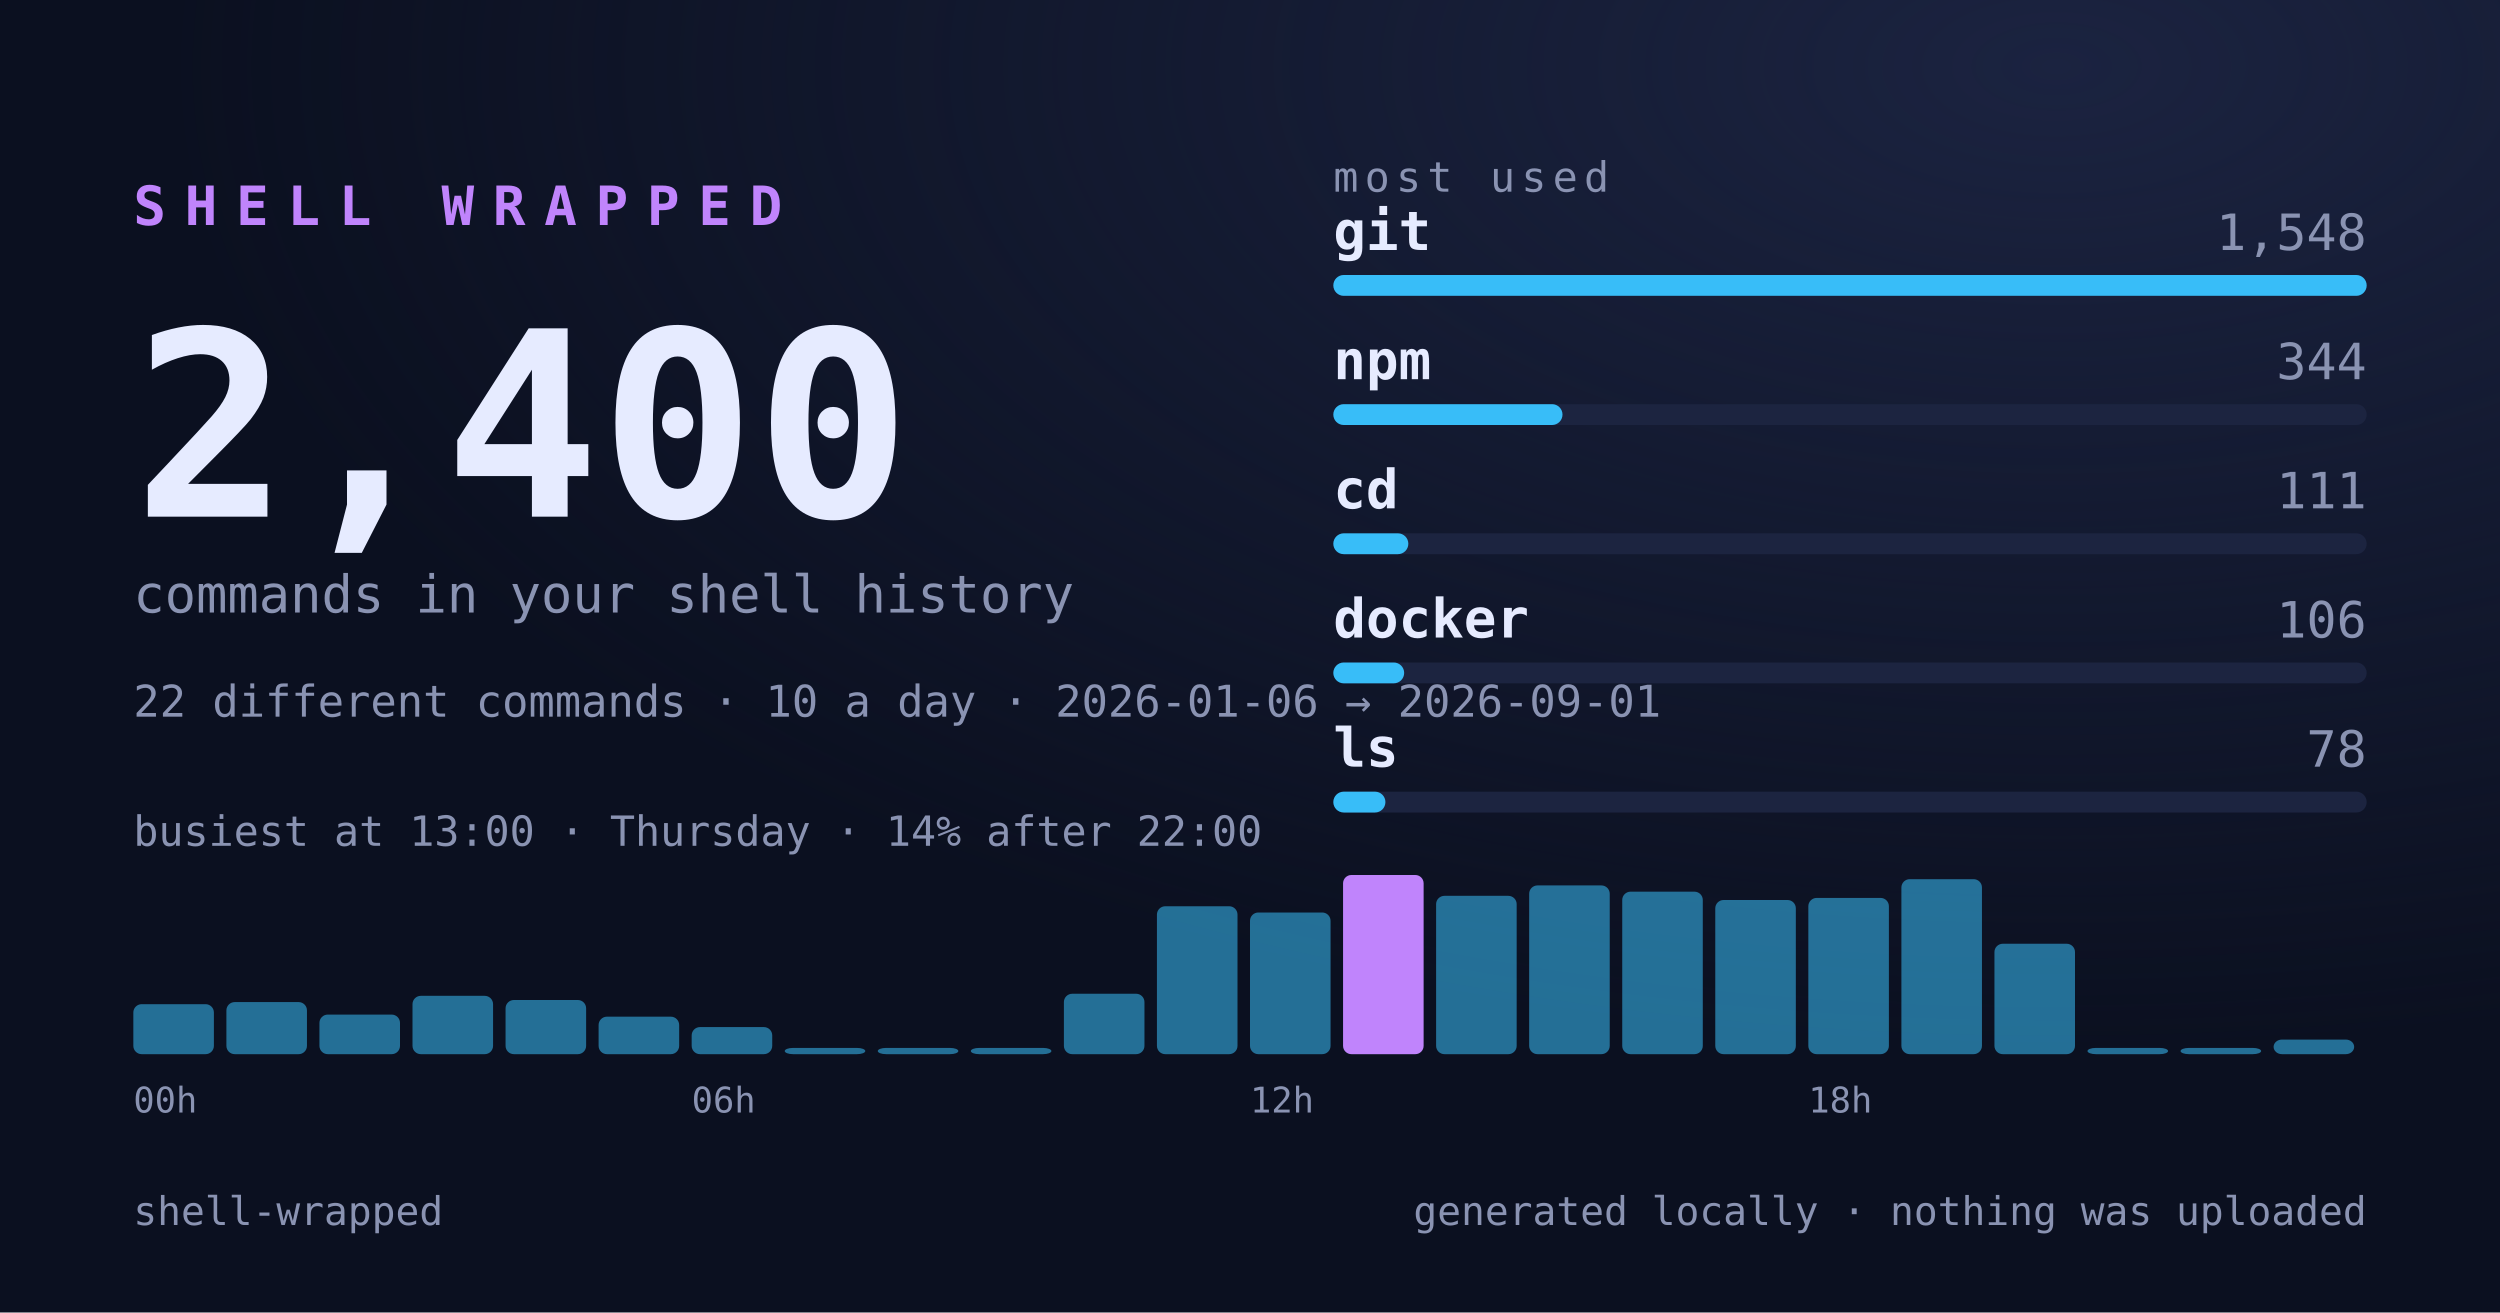
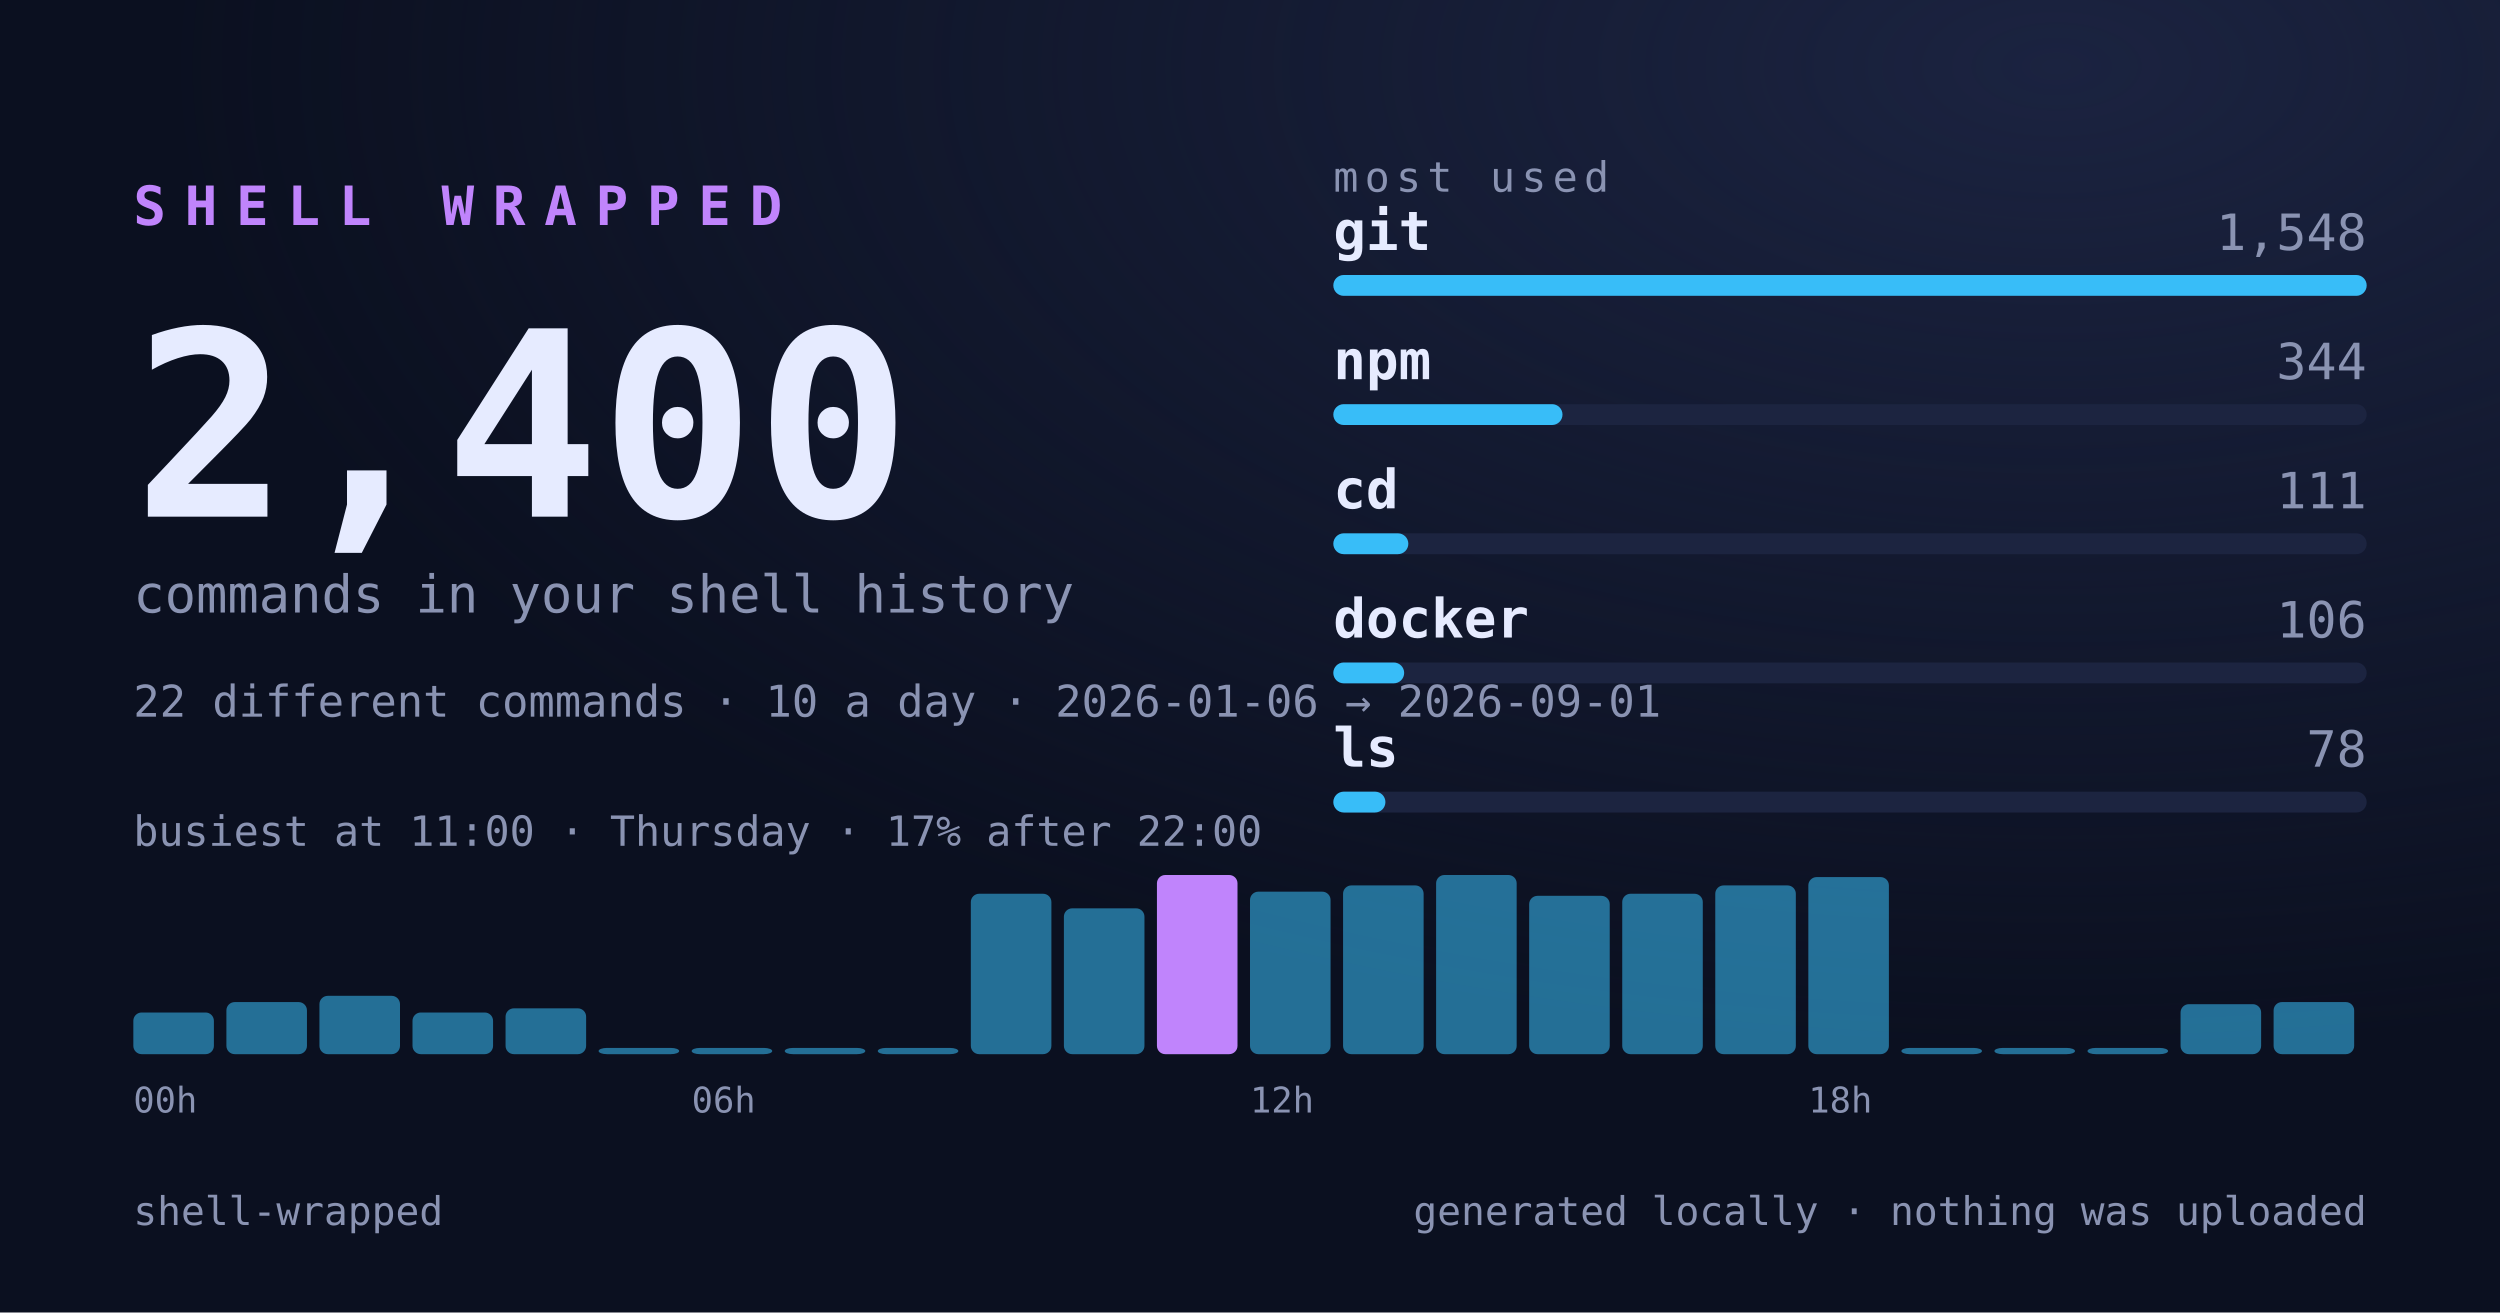
<svg xmlns="http://www.w3.org/2000/svg" width="1200" height="630" viewBox="0 0 1200 630" font-family="ui-monospace, 'SF Mono', SFMono-Regular, Menlo, Consolas, 'DejaVu Sans Mono', monospace">
  <defs>
    <radialGradient id="shell-wrapped-glow-dark" cx="0.82" cy="0.05" r="0.75">
      <stop offset="0%" stop-color="#1b2340" stop-opacity="1" />
      <stop offset="100%" stop-color="#1b2340" stop-opacity="0" />
    </radialGradient>
  </defs>
  <rect width="1200" height="630" fill="#0b1020" />
  <rect width="1200" height="630" fill="url(#shell-wrapped-glow-dark)" />
  <text x="64" y="108" font-size="26" fill="#c084fc" font-weight="700" letter-spacing="9">SHELL WRAPPED</text>
  <text x="64" y="248" font-size="124" fill="#e6ebff" font-weight="700">2,400</text>
  <text x="64" y="294" font-size="25" fill="#8a93b2" font-weight="400">commands in your shell history</text>
  <text x="64" y="344" font-size="21" fill="#8a93b2" font-weight="400">22 different commands  ·  10 a day  ·  2026-01-06 → 2026-09-01</text>
  <text x="640" y="92" font-size="20" fill="#8a93b2" font-weight="400" letter-spacing="3">most used</text>
  <text x="640" y="120" font-size="26" fill="#e6ebff" font-weight="600">git</text>
  <text x="1136" y="120" font-size="24" fill="#8a93b2" font-weight="400" text-anchor="end">1,548</text>
  <rect x="640" y="132" width="496" height="10" rx="5" fill="#1c2440" />
  <rect x="640" y="132" width="496" height="10" rx="5" fill="#38bdf8" />
  <text x="640" y="182" font-size="26" fill="#e6ebff" font-weight="600">npm</text>
  <text x="1136" y="182" font-size="24" fill="#8a93b2" font-weight="400" text-anchor="end">344</text>
  <rect x="640" y="194" width="496" height="10" rx="5" fill="#1c2440" />
  <rect x="640" y="194" width="110" height="10" rx="5" fill="#38bdf8" />
  <text x="640" y="244" font-size="26" fill="#e6ebff" font-weight="600">cd</text>
  <text x="1136" y="244" font-size="24" fill="#8a93b2" font-weight="400" text-anchor="end">111</text>
  <rect x="640" y="256" width="496" height="10" rx="5" fill="#1c2440" />
  <rect x="640" y="256" width="36" height="10" rx="5" fill="#38bdf8" />
  <text x="640" y="306" font-size="26" fill="#e6ebff" font-weight="600">docker</text>
  <text x="1136" y="306" font-size="24" fill="#8a93b2" font-weight="400" text-anchor="end">106</text>
  <rect x="640" y="318" width="496" height="10" rx="5" fill="#1c2440" />
  <rect x="640" y="318" width="34" height="10" rx="5" fill="#38bdf8" />
  <text x="640" y="368" font-size="26" fill="#e6ebff" font-weight="600">ls</text>
  <text x="1136" y="368" font-size="24" fill="#8a93b2" font-weight="400" text-anchor="end">78</text>
  <rect x="640" y="380" width="496" height="10" rx="5" fill="#1c2440" />
  <rect x="640" y="380" width="25" height="10" rx="5" fill="#38bdf8" />
-   <text x="64" y="406" font-size="20" fill="#8a93b2" font-weight="400">busiest at 13:00  ·  Thursday  ·  14% after 22:00</text>
-   <rect x="64" y="482" width="38.67" height="24" rx="4" fill="#38bdf8" opacity="0.55" />
+   <text x="64" y="406" font-size="20" fill="#8a93b2" font-weight="400">busiest at 11:00  ·  Thursday  ·  17% after 22:00</text>
+   <rect x="64" y="486" width="38.67" height="20" rx="4" fill="#38bdf8" opacity="0.55" />
  <rect x="108.67" y="481" width="38.67" height="25" rx="4" fill="#38bdf8" opacity="0.55" />
-   <rect x="153.33" y="487" width="38.67" height="19" rx="4" fill="#38bdf8" opacity="0.55" />
-   <rect x="198" y="478" width="38.67" height="28" rx="4" fill="#38bdf8" opacity="0.55" />
-   <rect x="242.67" y="480" width="38.67" height="26" rx="4" fill="#38bdf8" opacity="0.55" />
-   <rect x="287.33" y="488" width="38.67" height="18" rx="4" fill="#38bdf8" opacity="0.55" />
-   <rect x="332" y="493" width="38.67" height="13" rx="4" fill="#38bdf8" opacity="0.55" />
+   <rect x="153.33" y="478" width="38.67" height="28" rx="4" fill="#38bdf8" opacity="0.55" />
+   <rect x="198" y="486" width="38.67" height="20" rx="4" fill="#38bdf8" opacity="0.55" />
+   <rect x="242.67" y="484" width="38.67" height="22" rx="4" fill="#38bdf8" opacity="0.55" />
+   <rect x="287.33" y="503" width="38.67" height="3" rx="4" fill="#38bdf8" opacity="0.55" />
+   <rect x="332" y="503" width="38.67" height="3" rx="4" fill="#38bdf8" opacity="0.55" />
  <rect x="376.67" y="503" width="38.67" height="3" rx="4" fill="#38bdf8" opacity="0.55" />
  <rect x="421.33" y="503" width="38.67" height="3" rx="4" fill="#38bdf8" opacity="0.55" />
-   <rect x="466" y="503" width="38.67" height="3" rx="4" fill="#38bdf8" opacity="0.55" />
-   <rect x="510.67" y="477" width="38.67" height="29" rx="4" fill="#38bdf8" opacity="0.55" />
-   <rect x="555.33" y="435" width="38.67" height="71" rx="4" fill="#38bdf8" opacity="0.55" />
-   <rect x="600" y="438" width="38.67" height="68" rx="4" fill="#38bdf8" opacity="0.55" />
-   <rect x="644.67" y="420" width="38.67" height="86" rx="4" fill="#c084fc" opacity="1" />
-   <rect x="689.33" y="430" width="38.67" height="76" rx="4" fill="#38bdf8" opacity="0.55" />
-   <rect x="734" y="425" width="38.67" height="81" rx="4" fill="#38bdf8" opacity="0.55" />
-   <rect x="778.67" y="428" width="38.67" height="78" rx="4" fill="#38bdf8" opacity="0.55" />
-   <rect x="823.33" y="432" width="38.67" height="74" rx="4" fill="#38bdf8" opacity="0.55" />
-   <rect x="868" y="431" width="38.67" height="75" rx="4" fill="#38bdf8" opacity="0.55" />
-   <rect x="912.67" y="422" width="38.67" height="84" rx="4" fill="#38bdf8" opacity="0.55" />
-   <rect x="957.33" y="453" width="38.67" height="53" rx="4" fill="#38bdf8" opacity="0.55" />
+   <rect x="466" y="429" width="38.67" height="77" rx="4" fill="#38bdf8" opacity="0.55" />
+   <rect x="510.67" y="436" width="38.67" height="70" rx="4" fill="#38bdf8" opacity="0.55" />
+   <rect x="555.33" y="420" width="38.67" height="86" rx="4" fill="#c084fc" opacity="1" />
+   <rect x="600" y="428" width="38.67" height="78" rx="4" fill="#38bdf8" opacity="0.55" />
+   <rect x="644.67" y="425" width="38.67" height="81" rx="4" fill="#38bdf8" opacity="0.55" />
+   <rect x="689.33" y="420" width="38.67" height="86" rx="4" fill="#38bdf8" opacity="0.55" />
+   <rect x="734" y="430" width="38.67" height="76" rx="4" fill="#38bdf8" opacity="0.55" />
+   <rect x="778.67" y="429" width="38.67" height="77" rx="4" fill="#38bdf8" opacity="0.55" />
+   <rect x="823.33" y="425" width="38.67" height="81" rx="4" fill="#38bdf8" opacity="0.55" />
+   <rect x="868" y="421" width="38.67" height="85" rx="4" fill="#38bdf8" opacity="0.55" />
+   <rect x="912.67" y="503" width="38.67" height="3" rx="4" fill="#38bdf8" opacity="0.55" />
+   <rect x="957.33" y="503" width="38.67" height="3" rx="4" fill="#38bdf8" opacity="0.55" />
  <rect x="1002" y="503" width="38.67" height="3" rx="4" fill="#38bdf8" opacity="0.55" />
-   <rect x="1046.67" y="503" width="38.67" height="3" rx="4" fill="#38bdf8" opacity="0.55" />
-   <rect x="1091.33" y="499" width="38.67" height="7" rx="4" fill="#38bdf8" opacity="0.55" />
+   <rect x="1046.67" y="482" width="38.67" height="24" rx="4" fill="#38bdf8" opacity="0.55" />
+   <rect x="1091.33" y="481" width="38.67" height="25" rx="4" fill="#38bdf8" opacity="0.55" />
  <text x="64" y="534" font-size="17" fill="#8a93b2" font-weight="400">00h</text>
  <text x="332" y="534" font-size="17" fill="#8a93b2" font-weight="400">06h</text>
  <text x="600" y="534" font-size="17" fill="#8a93b2" font-weight="400">12h</text>
  <text x="868" y="534" font-size="17" fill="#8a93b2" font-weight="400">18h</text>
  <text x="64" y="588" font-size="19" fill="#8a93b2" font-weight="400">shell-wrapped</text>
  <text x="1136" y="588" font-size="19" fill="#8a93b2" font-weight="400" text-anchor="end">generated locally · nothing was uploaded</text>
</svg>
